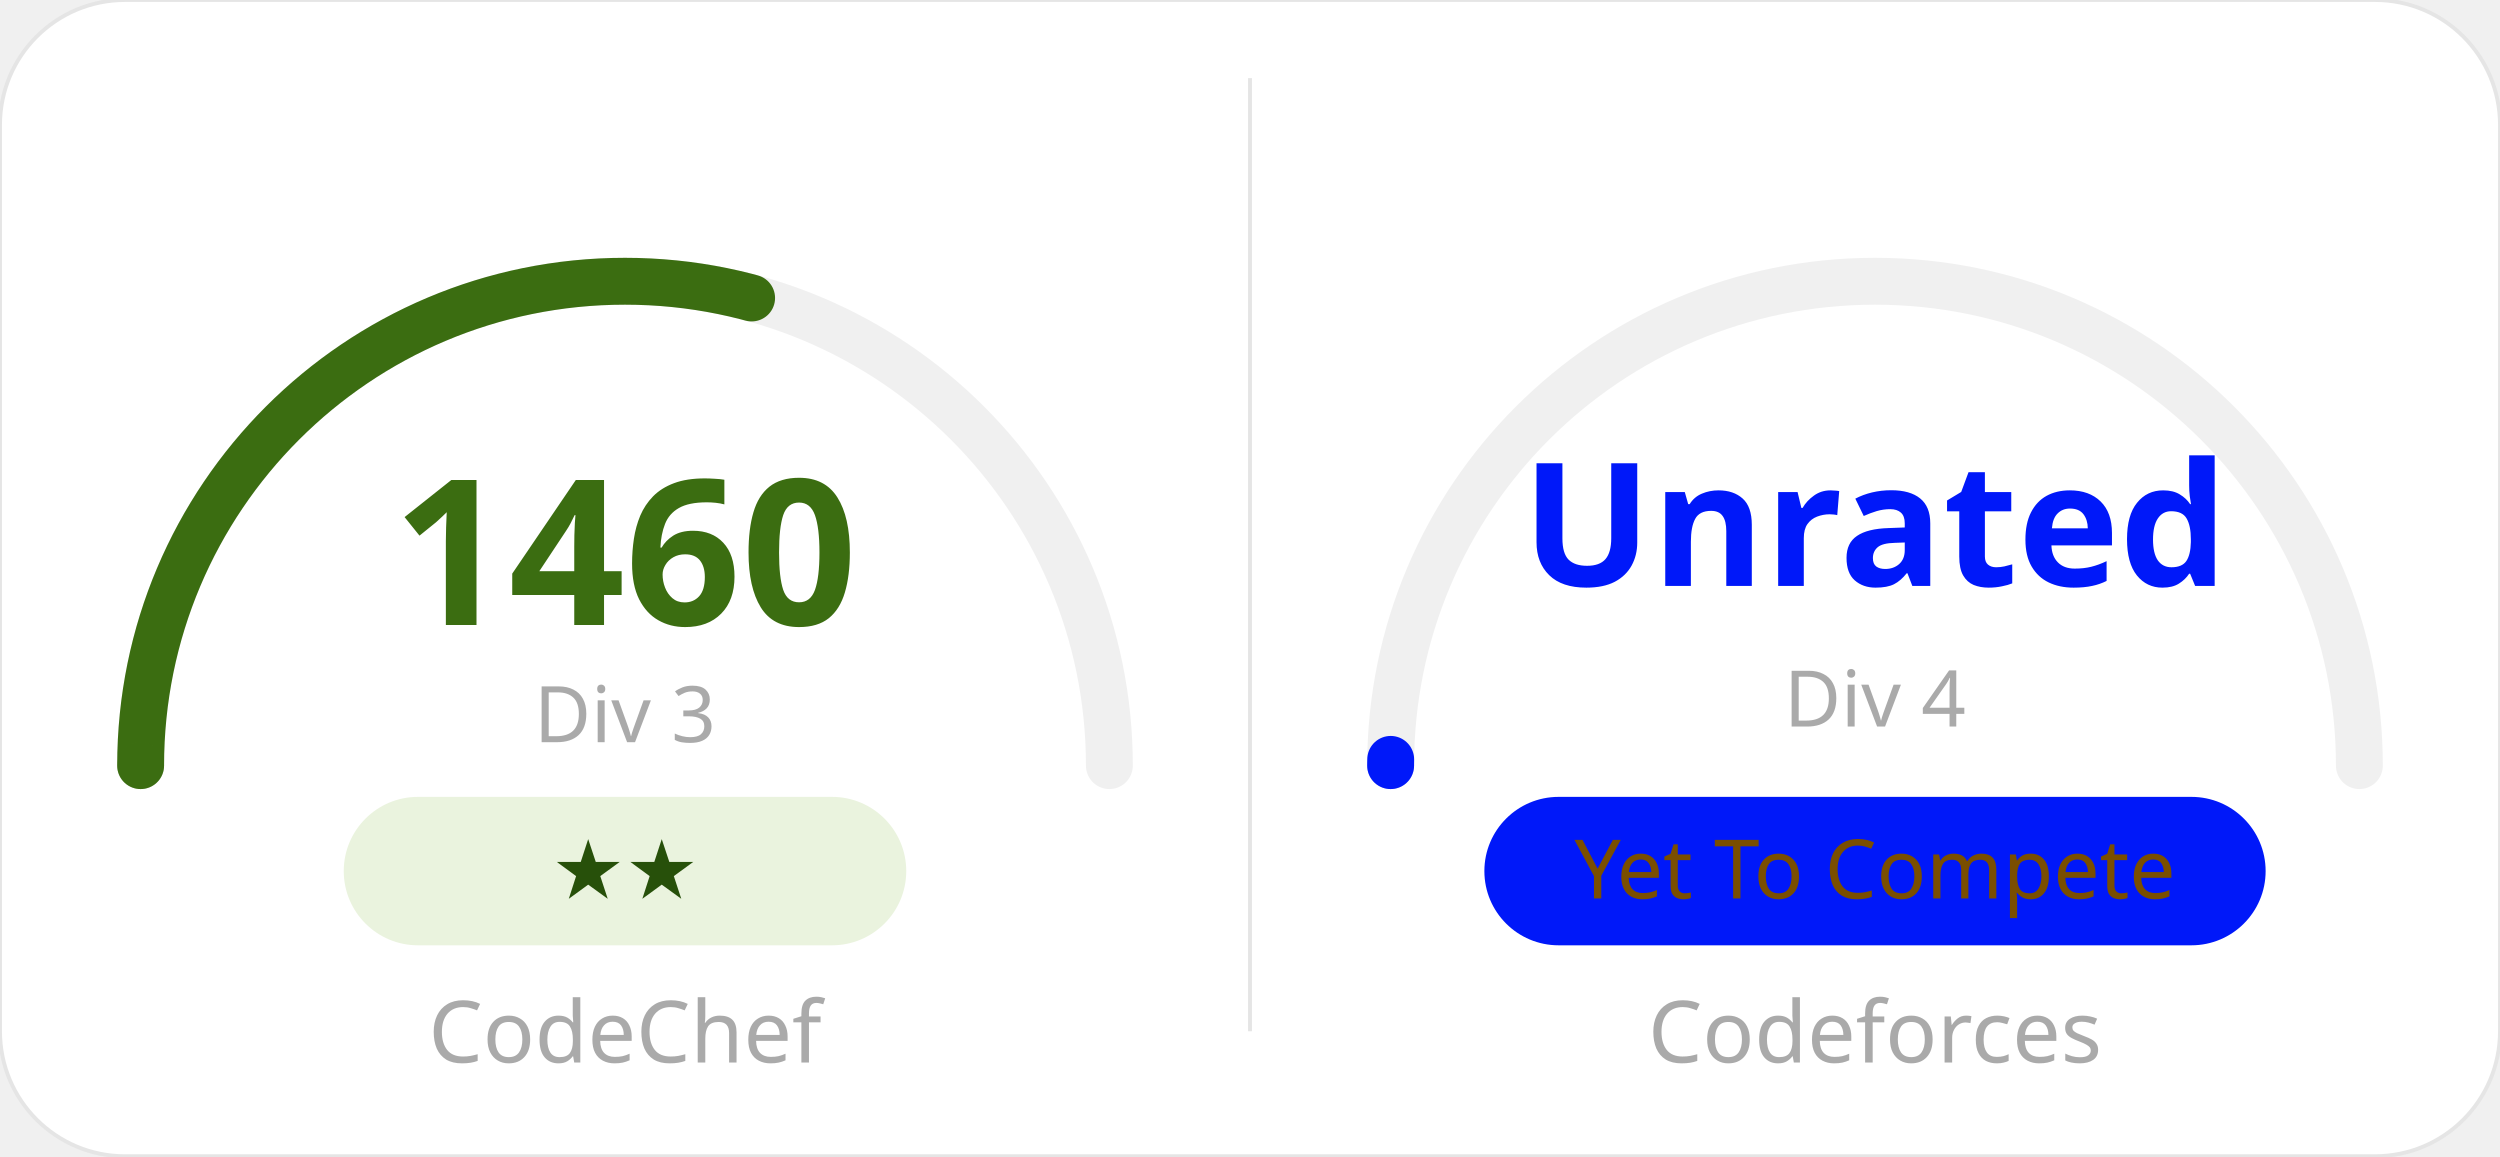
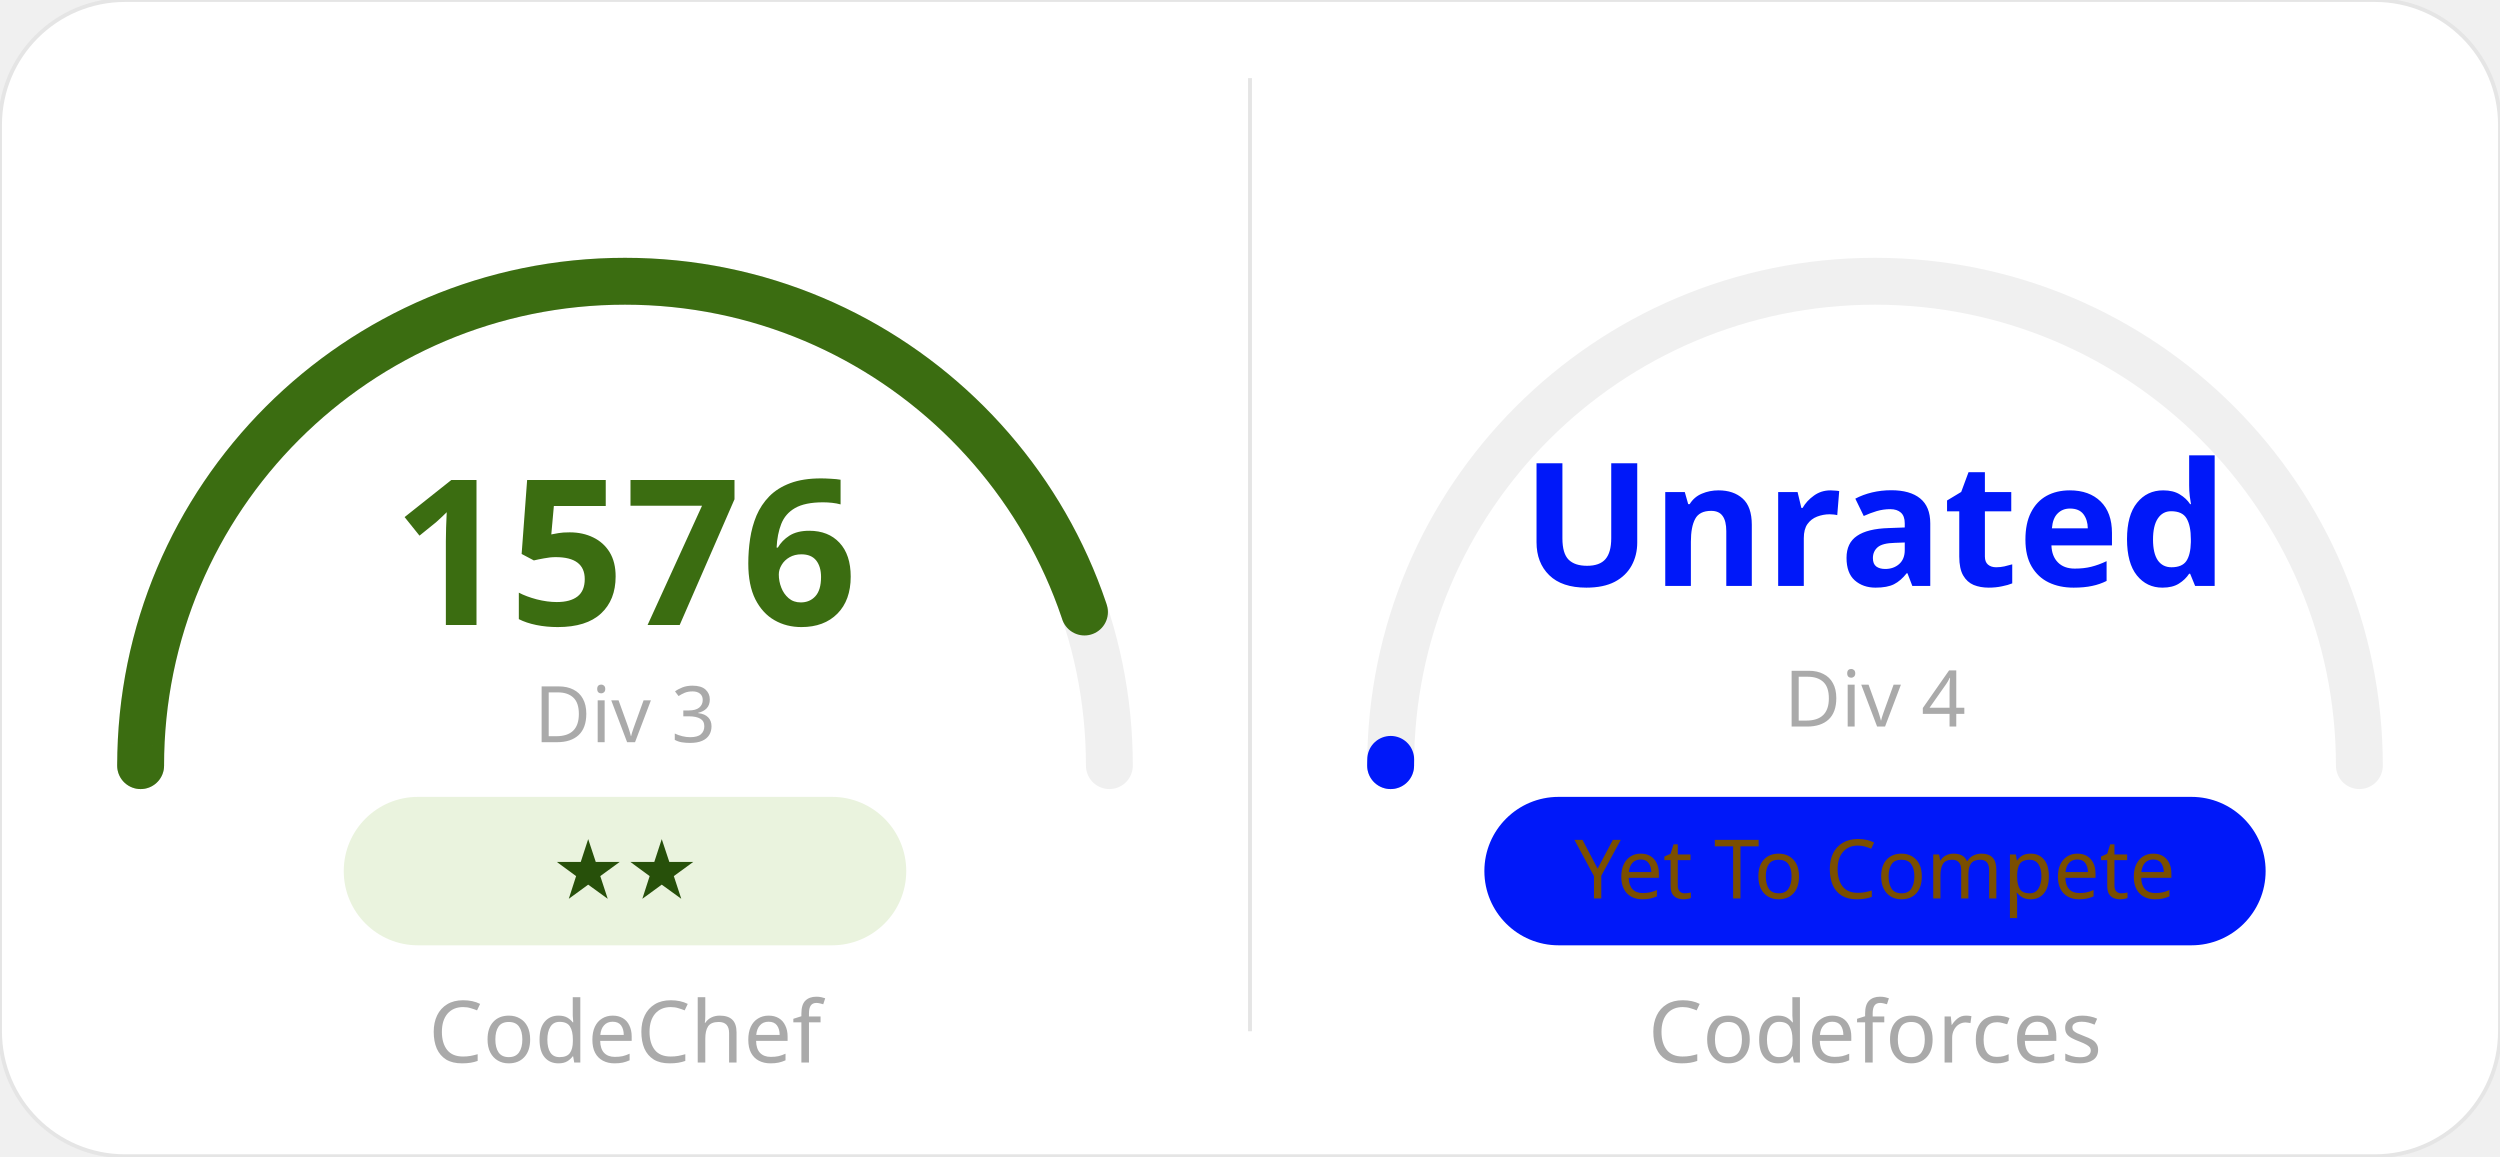
<svg xmlns="http://www.w3.org/2000/svg" width="320" height="148" viewBox="0 0 320 148">
  <style>
    .card { fill: #ffffff; stroke: #e5e5e5; }
    .track { stroke: #f0f0f0; }
    .platform { fill: #aaaaaa; }
    .rank-pill-cc { fill: #EAF3DE; }
    .rank-text-cc { fill: #27500A; }
    .rank-pill-cf { fill: #0018f9; }
    .rank-text-cf { fill: #7a4e00; }
    .divider { stroke: #e5e5e5; }
    @media (prefers-color-scheme: dark) {
      .card { fill: #161b22; stroke: #30363d; }
      .track { stroke: #2d333b; }
      .platform { fill: #8b949e; }
      .divider { stroke: #30363d; }
      .rank-pill-cc { fill: #008000; }
      .rank-text-cc { fill: #ffffff; }
      .rank-pill-cf { fill: #0018f9; }
      .rank-text-cf { fill: #ffffff; }
    }
  </style>
  <rect x="0" y="0" width="320" height="148" rx="16" class="card" stroke-width="0.5" />
  <line x1="160" y1="10" x2="160" y2="132" stroke-width="0.5" class="divider" />
  <path d="M18 98 A62 62 0 0 1 142 98" fill="none" stroke-width="6" stroke-linecap="round" class="track" />
-   <path d="M18 98 A62 62 0 0 1 142 98" fill="none" stroke="#3B6D11" stroke-width="6" stroke-linecap="round" stroke-dasharray="194.8" stroke-dashoffset="81" />
+   <path d="M18 98 A62 62 0 0 1 142 98" fill="none" stroke="#3B6D11" stroke-width="6" stroke-linecap="round" stroke-dasharray="194.8" stroke-dashoffset="20" />
  <circle cx="18" cy="98" r="3" fill="#3B6D11" opacity="0.25" />
-   <text x="80" y="80" text-anchor="middle" font-size="26" font-weight="600" fill="#3B6D11" font-family="sans-serif">1460</text>
+   <text x="80" y="80" text-anchor="middle" font-size="26" font-weight="600" fill="#3B6D11" font-family="sans-serif">1576</text>
  <text x="80" y="95" text-anchor="middle" font-size="10" font-family="sans-serif" class="platform">Div 3</text>
  <rect x="44" y="102" width="72" height="19" rx="9.5" class="rank-pill-cc" />
  <text x="80" y="115" text-anchor="middle" font-size="10.5" font-weight="500" font-family="sans-serif" class="rank-text-cc">★★</text>
  <text x="80" y="136" text-anchor="middle" font-size="11" font-family="sans-serif" class="platform">CodeChef</text>
  <path d="M178 98 A62 62 0 0 1 302 98" fill="none" stroke-width="6" stroke-linecap="round" class="track" />
  <path d="M178 98 A62 62 0 0 1 302 98" fill="none" stroke="#0018f9" stroke-width="6" stroke-linecap="round" stroke-dasharray="194.8" stroke-dashoffset="194" />
  <circle cx="178" cy="98" r="3" fill="#0018f9" opacity="0.25" />
  <text x="240" y="75" text-anchor="middle" font-size="22" font-weight="600" fill="#0018f9" font-family="sans-serif">Unrated</text>
  <text x="240" y="93" text-anchor="middle" font-size="10" font-family="sans-serif" class="platform">Div 4</text>
  <rect x="190" y="102" width="100" height="19" rx="9.5" class="rank-pill-cf" />
  <text x="240" y="115" text-anchor="middle" font-size="10.5" font-weight="500" font-family="sans-serif" class="rank-text-cf">Yet To Compete</text>
  <text x="240" y="136" text-anchor="middle" font-size="11" font-family="sans-serif" class="platform">Codeforces</text>
</svg>
